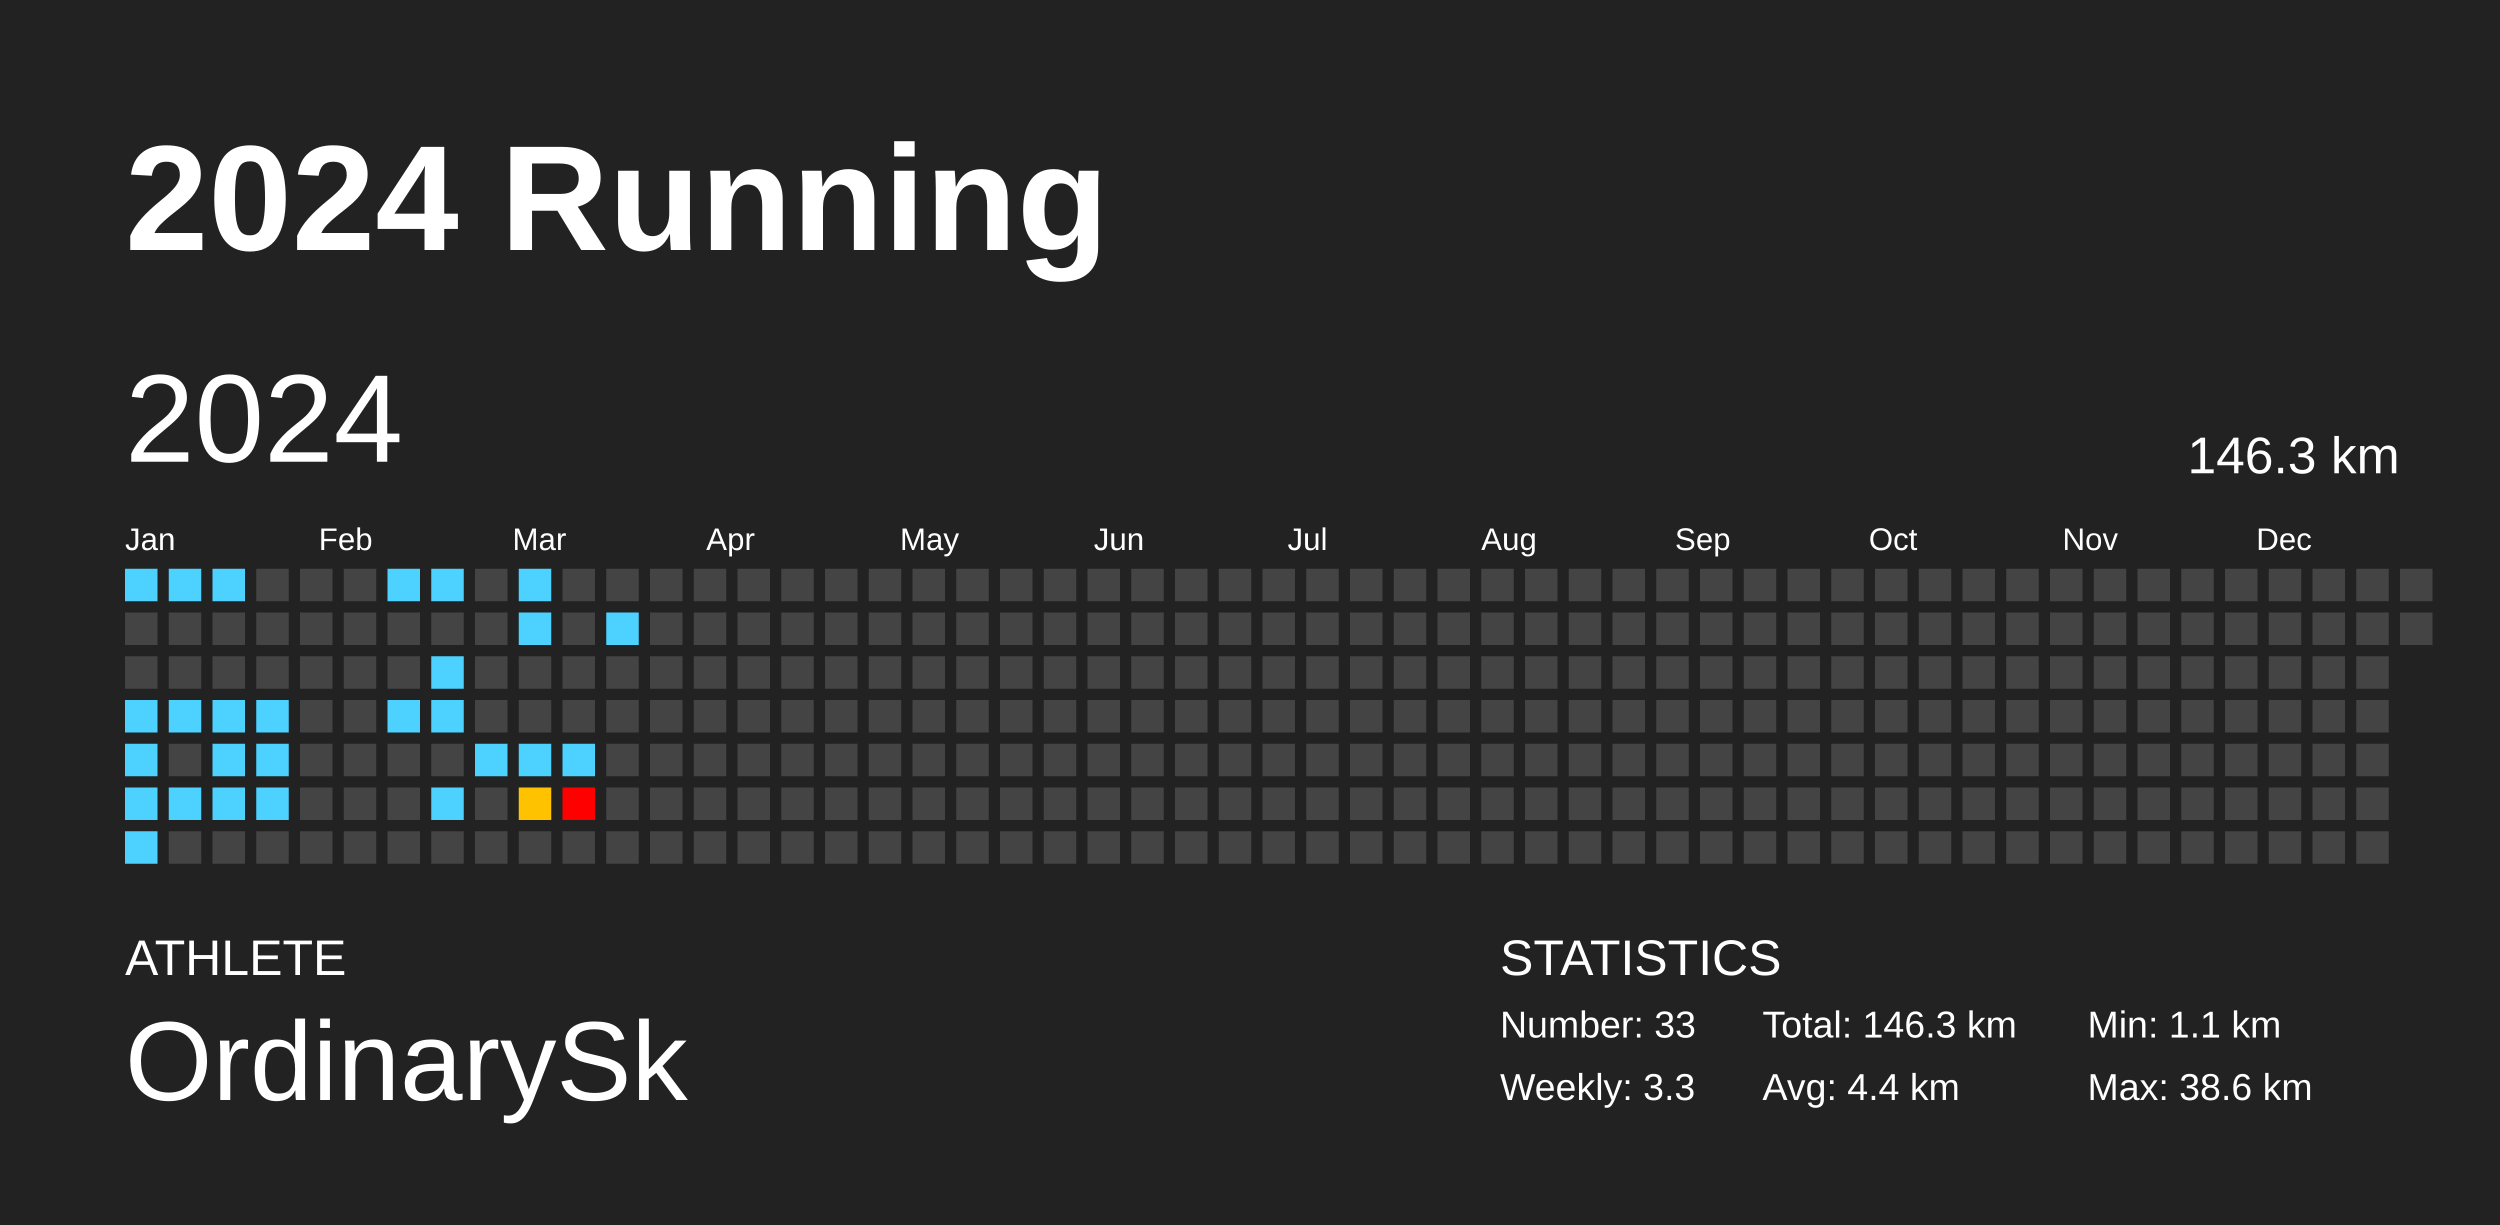
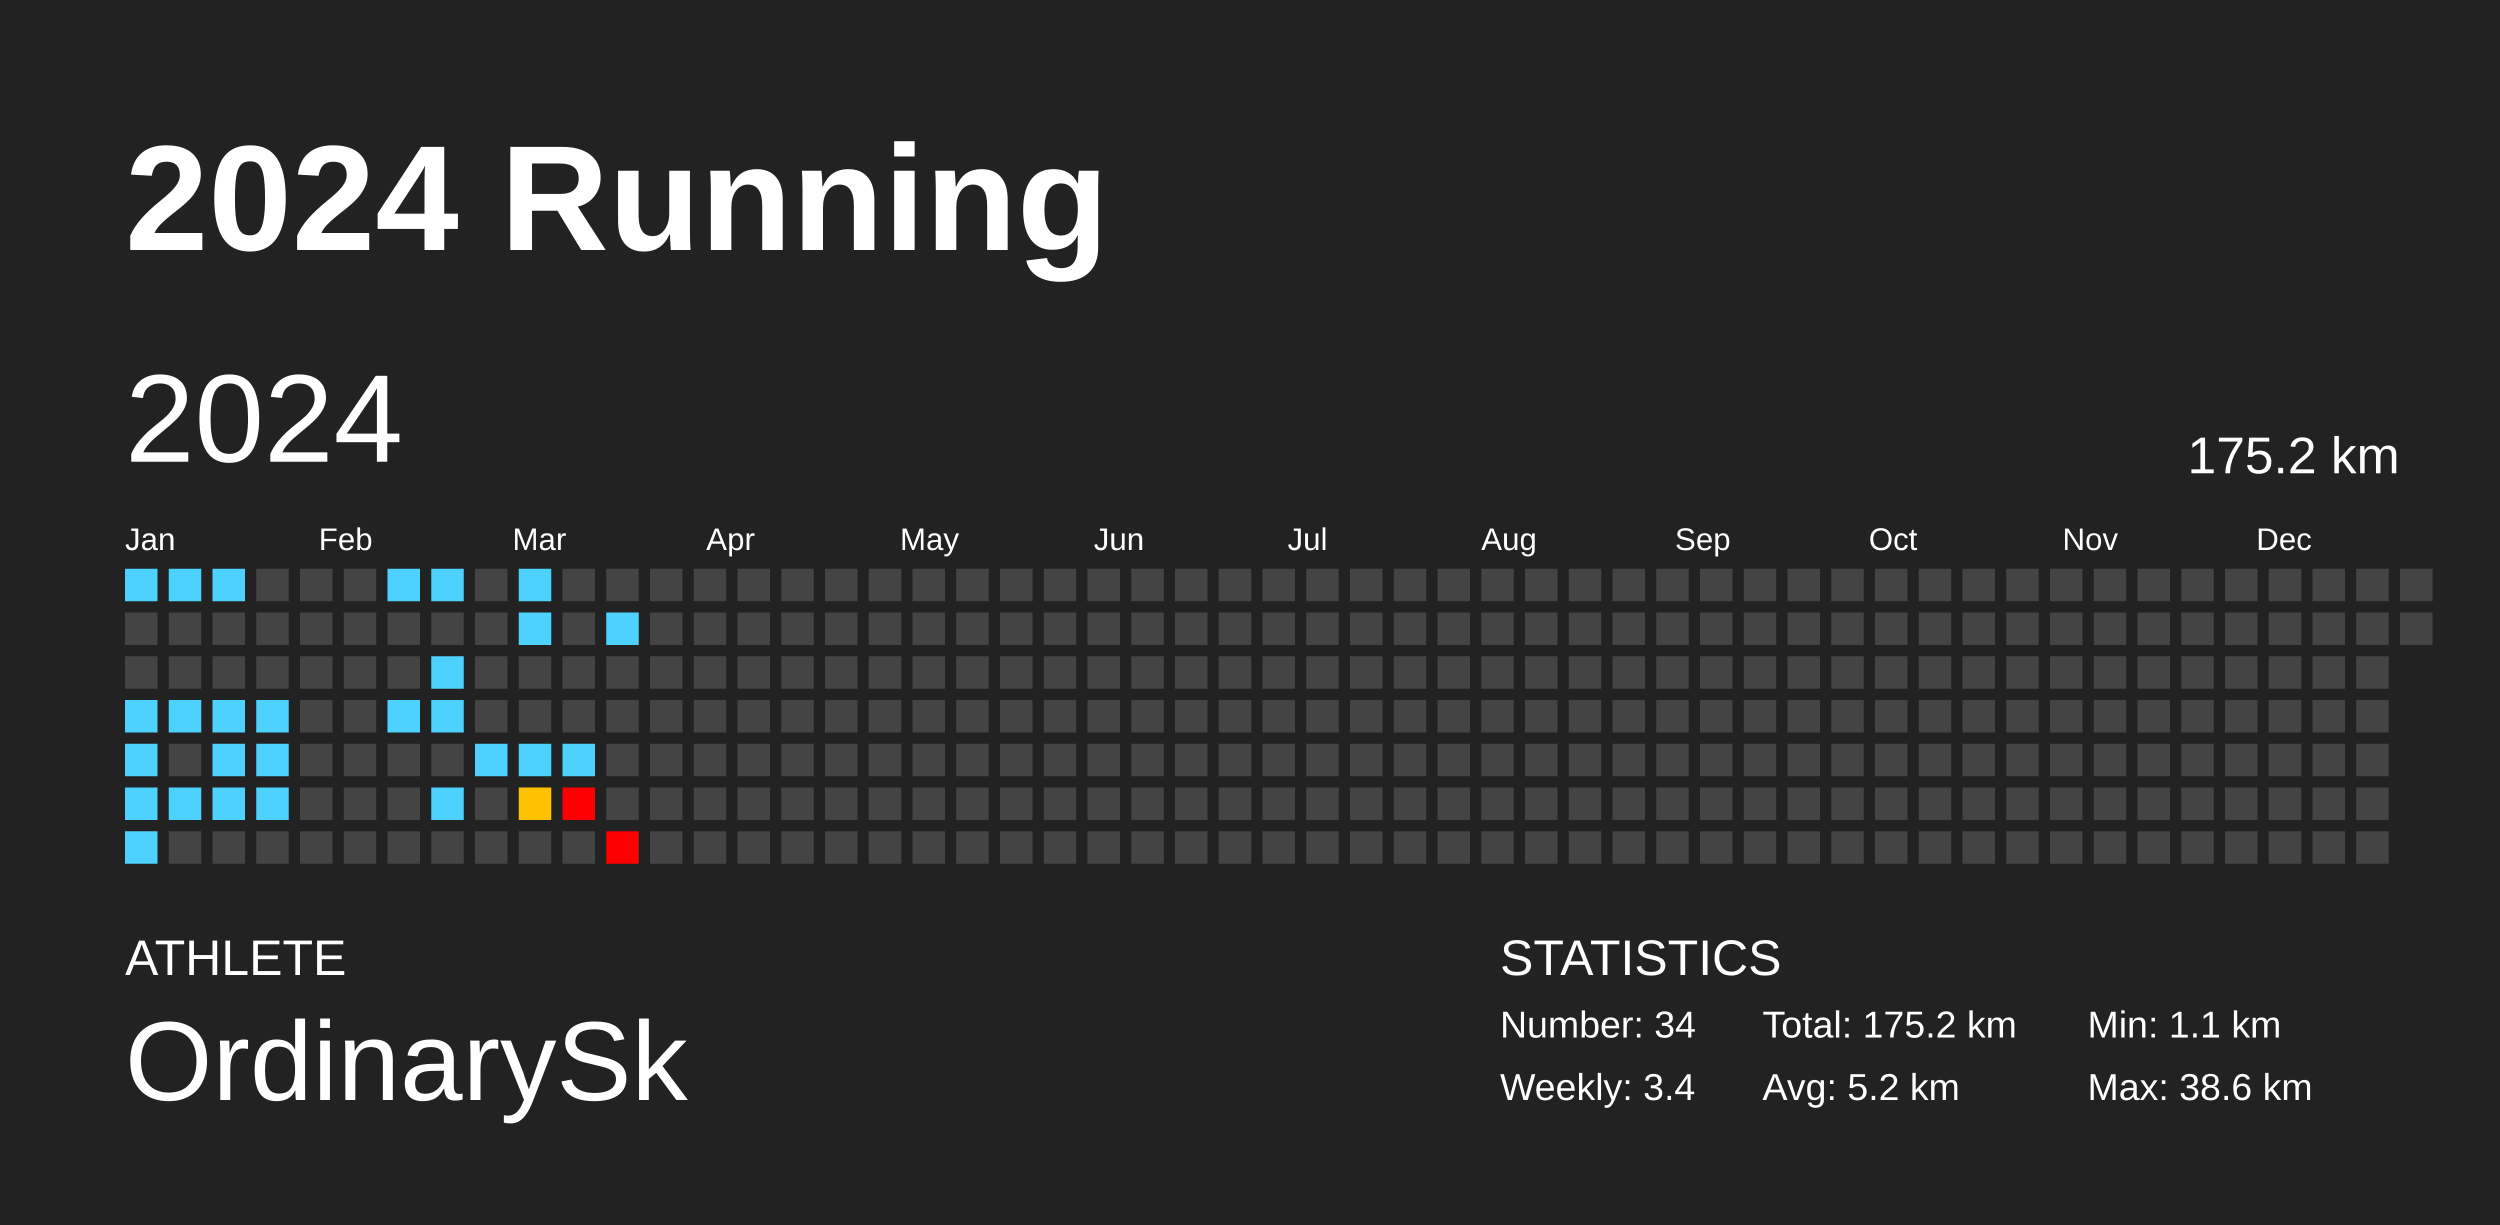
<svg xmlns="http://www.w3.org/2000/svg" baseProfile="full" height="98mm" version="1.1" viewBox="0,0,200,98" width="200mm">
  <defs />
  <rect fill="#222222" height="98" width="200" x="0" y="0" />
  <text fill="#FFFFFF" style="font-size:12px; font-family:Arial; font-weight:bold;" x="10" y="20">2024 Running</text>
  <text fill="#FFFFFF" style="font-size:4px; font-family:Arial" x="10" y="78">ATHLETE</text>
  <text fill="#FFFFFF" style="font-size:9px; font-family:Arial" x="10" y="88">OrdinarySk</text>
  <text fill="#FFFFFF" style="font-size:4px; font-family:Arial" x="120" y="78">STATISTICS</text>
-   <text fill="#FFFFFF" style="font-size:3px; font-family:Arial" x="120" y="83">Number: 33</text>
-   <text fill="#FFFFFF" style="font-size:3px; font-family:Arial" x="120" y="88">Weekly: 3.3</text>
-   <text fill="#FFFFFF" style="font-size:3px; font-family:Arial" x="141" y="83">Total: 146.3 km</text>
-   <text fill="#FFFFFF" style="font-size:3px; font-family:Arial" x="141" y="88">Avg: 4.4 km</text>
+   <text fill="#FFFFFF" style="font-size:3px; font-family:Arial" x="120" y="83">Number: 34</text>
+   <text fill="#FFFFFF" style="font-size:3px; font-family:Arial" x="120" y="88">Weekly: 3.4</text>
+   <text fill="#FFFFFF" style="font-size:3px; font-family:Arial" x="141" y="83">Total: 175.2 km</text>
+   <text fill="#FFFFFF" style="font-size:3px; font-family:Arial" x="141" y="88">Avg: 5.2 km</text>
  <text fill="#FFFFFF" style="font-size:3px; font-family:Arial" x="167" y="83">Min: 1.1 km</text>
  <text fill="#FFFFFF" style="font-size:3px; font-family:Arial" x="167" y="88">Max: 38.6 km</text>
  <text dominant-baseline="hanging" fill="#FFFFFF" style="font-size:10.0px; font-family:Arial;" x="10" y="30">2024</text>
-   <text dominant-baseline="hanging" fill="#FFFFFF" style="font-size:4.125px; font-family:Arial;" x="175" y="35">146.3 km</text>
+   <text dominant-baseline="hanging" fill="#FFFFFF" style="font-size:4.125px; font-family:Arial;" x="175" y="35">175.2 km</text>
  <text fill="#FFFFFF" style="font-size:2.5px; font-family:Arial" x="10.0" y="44">Jan</text>
  <text fill="#FFFFFF" style="font-size:2.5px; font-family:Arial" x="25.5" y="44">Feb</text>
  <text fill="#FFFFFF" style="font-size:2.5px; font-family:Arial" x="41.0" y="44">Mar</text>
  <text fill="#FFFFFF" style="font-size:2.5px; font-family:Arial" x="56.5" y="44">Apr</text>
  <text fill="#FFFFFF" style="font-size:2.5px; font-family:Arial" x="72.0" y="44">May</text>
  <text fill="#FFFFFF" style="font-size:2.5px; font-family:Arial" x="87.5" y="44">Jun</text>
  <text fill="#FFFFFF" style="font-size:2.5px; font-family:Arial" x="103.0" y="44">Jul</text>
  <text fill="#FFFFFF" style="font-size:2.5px; font-family:Arial" x="118.5" y="44">Aug</text>
  <text fill="#FFFFFF" style="font-size:2.5px; font-family:Arial" x="134.0" y="44">Sep</text>
  <text fill="#FFFFFF" style="font-size:2.5px; font-family:Arial" x="149.5" y="44">Oct</text>
  <text fill="#FFFFFF" style="font-size:2.5px; font-family:Arial" x="165.0" y="44">Nov</text>
  <text fill="#FFFFFF" style="font-size:2.5px; font-family:Arial" x="180.5" y="44">Dec</text>
  <rect fill="#4dd2ff" height="2.6" width="2.6" x="10.0" y="45.5" />
  <rect fill="#444444" height="2.6" width="2.6" x="10.0" y="49.0" />
  <rect fill="#444444" height="2.6" width="2.6" x="10.0" y="52.5" />
  <rect fill="#4dd2ff" height="2.6" width="2.6" x="10.0" y="56.0" />
  <rect fill="#4dd2ff" height="2.6" width="2.6" x="10.0" y="59.5" />
  <rect fill="#4dd2ff" height="2.6" width="2.6" x="10.0" y="63.0" />
  <rect fill="#4dd2ff" height="2.6" width="2.6" x="10.0" y="66.5" />
  <rect fill="#4dd2ff" height="2.6" width="2.6" x="13.5" y="45.5" />
  <rect fill="#444444" height="2.6" width="2.6" x="13.5" y="49.0" />
  <rect fill="#444444" height="2.6" width="2.6" x="13.5" y="52.5" />
  <rect fill="#4dd2ff" height="2.6" width="2.6" x="13.5" y="56.0" />
  <rect fill="#444444" height="2.6" width="2.6" x="13.5" y="59.5" />
  <rect fill="#4dd2ff" height="2.6" width="2.6" x="13.5" y="63.0" />
  <rect fill="#444444" height="2.6" width="2.6" x="13.5" y="66.5" />
  <rect fill="#4dd2ff" height="2.6" width="2.6" x="17.0" y="45.5" />
  <rect fill="#444444" height="2.6" width="2.6" x="17.0" y="49.0" />
  <rect fill="#444444" height="2.6" width="2.6" x="17.0" y="52.5" />
  <rect fill="#4dd2ff" height="2.6" width="2.6" x="17.0" y="56.0" />
  <rect fill="#4dd2ff" height="2.6" width="2.6" x="17.0" y="59.5" />
  <rect fill="#4dd2ff" height="2.6" width="2.6" x="17.0" y="63.0" />
  <rect fill="#444444" height="2.6" width="2.6" x="17.0" y="66.5" />
  <rect fill="#444444" height="2.6" width="2.6" x="20.5" y="45.5" />
  <rect fill="#444444" height="2.6" width="2.6" x="20.5" y="49.0" />
  <rect fill="#444444" height="2.6" width="2.6" x="20.5" y="52.5" />
  <rect fill="#4dd2ff" height="2.6" width="2.6" x="20.5" y="56.0" />
  <rect fill="#4dd2ff" height="2.6" width="2.6" x="20.5" y="59.5" />
  <rect fill="#4dd2ff" height="2.6" width="2.6" x="20.5" y="63.0" />
  <rect fill="#444444" height="2.6" width="2.6" x="20.5" y="66.5" />
  <rect fill="#444444" height="2.6" width="2.6" x="24.0" y="45.5" />
  <rect fill="#444444" height="2.6" width="2.6" x="24.0" y="49.0" />
  <rect fill="#444444" height="2.6" width="2.6" x="24.0" y="52.5" />
  <rect fill="#444444" height="2.6" width="2.6" x="24.0" y="56.0" />
  <rect fill="#444444" height="2.6" width="2.6" x="24.0" y="59.5" />
  <rect fill="#444444" height="2.6" width="2.6" x="24.0" y="63.0" />
  <rect fill="#444444" height="2.6" width="2.6" x="24.0" y="66.5" />
  <rect fill="#444444" height="2.6" width="2.6" x="27.5" y="45.5" />
  <rect fill="#444444" height="2.6" width="2.6" x="27.5" y="49.0" />
  <rect fill="#444444" height="2.6" width="2.6" x="27.5" y="52.5" />
  <rect fill="#444444" height="2.6" width="2.6" x="27.5" y="56.0" />
  <rect fill="#444444" height="2.6" width="2.6" x="27.5" y="59.5" />
  <rect fill="#444444" height="2.6" width="2.6" x="27.5" y="63.0" />
  <rect fill="#444444" height="2.6" width="2.6" x="27.5" y="66.5" />
  <rect fill="#4dd2ff" height="2.6" width="2.6" x="31.0" y="45.5" />
  <rect fill="#444444" height="2.6" width="2.6" x="31.0" y="49.0" />
  <rect fill="#444444" height="2.6" width="2.6" x="31.0" y="52.5" />
  <rect fill="#4dd2ff" height="2.6" width="2.6" x="31.0" y="56.0" />
  <rect fill="#444444" height="2.6" width="2.6" x="31.0" y="59.5" />
  <rect fill="#444444" height="2.6" width="2.6" x="31.0" y="63.0" />
  <rect fill="#444444" height="2.6" width="2.6" x="31.0" y="66.5" />
  <rect fill="#4dd2ff" height="2.6" width="2.6" x="34.5" y="45.5" />
  <rect fill="#444444" height="2.6" width="2.6" x="34.5" y="49.0" />
  <rect fill="#4dd2ff" height="2.6" width="2.6" x="34.5" y="52.5" />
  <rect fill="#4dd2ff" height="2.6" width="2.6" x="34.5" y="56.0" />
  <rect fill="#444444" height="2.6" width="2.6" x="34.5" y="59.5" />
  <rect fill="#4dd2ff" height="2.6" width="2.6" x="34.5" y="63.0" />
  <rect fill="#444444" height="2.6" width="2.6" x="34.5" y="66.5" />
  <rect fill="#444444" height="2.6" width="2.6" x="38.0" y="45.5" />
  <rect fill="#444444" height="2.6" width="2.6" x="38.0" y="49.0" />
  <rect fill="#444444" height="2.6" width="2.6" x="38.0" y="52.5" />
  <rect fill="#444444" height="2.6" width="2.6" x="38.0" y="56.0" />
  <rect fill="#4dd2ff" height="2.6" width="2.6" x="38.0" y="59.5" />
  <rect fill="#444444" height="2.6" width="2.6" x="38.0" y="63.0" />
  <rect fill="#444444" height="2.6" width="2.6" x="38.0" y="66.5" />
  <rect fill="#4dd2ff" height="2.6" width="2.6" x="41.5" y="45.5" />
  <rect fill="#4dd2ff" height="2.6" width="2.6" x="41.5" y="49.0" />
  <rect fill="#444444" height="2.6" width="2.6" x="41.5" y="52.5" />
  <rect fill="#444444" height="2.6" width="2.6" x="41.5" y="56.0" />
  <rect fill="#4dd2ff" height="2.6" width="2.6" x="41.5" y="59.5" />
  <rect fill="#ffc200" height="2.6" width="2.6" x="41.5" y="63.0" />
  <rect fill="#444444" height="2.6" width="2.6" x="41.5" y="66.5" />
  <rect fill="#444444" height="2.6" width="2.6" x="45.0" y="45.5" />
  <rect fill="#444444" height="2.6" width="2.6" x="45.0" y="49.0" />
  <rect fill="#444444" height="2.6" width="2.6" x="45.0" y="52.5" />
  <rect fill="#444444" height="2.6" width="2.6" x="45.0" y="56.0" />
  <rect fill="#4dd2ff" height="2.6" width="2.6" x="45.0" y="59.5" />
  <rect fill="red" height="2.6" width="2.6" x="45.0" y="63.0" />
  <rect fill="#444444" height="2.6" width="2.6" x="45.0" y="66.5" />
  <rect fill="#444444" height="2.6" width="2.6" x="48.5" y="45.5" />
  <rect fill="#4dd2ff" height="2.6" width="2.6" x="48.5" y="49.0" />
  <rect fill="#444444" height="2.6" width="2.6" x="48.5" y="52.5" />
  <rect fill="#444444" height="2.6" width="2.6" x="48.5" y="56.0" />
  <rect fill="#444444" height="2.6" width="2.6" x="48.5" y="59.5" />
  <rect fill="#444444" height="2.6" width="2.6" x="48.5" y="63.0" />
-   <rect fill="#444444" height="2.6" width="2.6" x="48.5" y="66.5" />
+   <rect fill="red" height="2.6" width="2.6" x="48.5" y="66.5" />
  <rect fill="#444444" height="2.6" width="2.6" x="52.0" y="45.5" />
  <rect fill="#444444" height="2.6" width="2.6" x="52.0" y="49.0" />
  <rect fill="#444444" height="2.6" width="2.6" x="52.0" y="52.5" />
  <rect fill="#444444" height="2.6" width="2.6" x="52.0" y="56.0" />
  <rect fill="#444444" height="2.6" width="2.6" x="52.0" y="59.5" />
  <rect fill="#444444" height="2.6" width="2.6" x="52.0" y="63.0" />
  <rect fill="#444444" height="2.6" width="2.6" x="52.0" y="66.5" />
  <rect fill="#444444" height="2.6" width="2.6" x="55.5" y="45.5" />
  <rect fill="#444444" height="2.6" width="2.6" x="55.5" y="49.0" />
  <rect fill="#444444" height="2.6" width="2.6" x="55.5" y="52.5" />
  <rect fill="#444444" height="2.6" width="2.6" x="55.5" y="56.0" />
  <rect fill="#444444" height="2.6" width="2.6" x="55.5" y="59.5" />
  <rect fill="#444444" height="2.6" width="2.6" x="55.5" y="63.0" />
  <rect fill="#444444" height="2.6" width="2.6" x="55.5" y="66.5" />
  <rect fill="#444444" height="2.6" width="2.6" x="59.0" y="45.5" />
  <rect fill="#444444" height="2.6" width="2.6" x="59.0" y="49.0" />
  <rect fill="#444444" height="2.6" width="2.6" x="59.0" y="52.5" />
  <rect fill="#444444" height="2.6" width="2.6" x="59.0" y="56.0" />
  <rect fill="#444444" height="2.6" width="2.6" x="59.0" y="59.5" />
  <rect fill="#444444" height="2.6" width="2.6" x="59.0" y="63.0" />
  <rect fill="#444444" height="2.6" width="2.6" x="59.0" y="66.5" />
  <rect fill="#444444" height="2.6" width="2.6" x="62.5" y="45.5" />
  <rect fill="#444444" height="2.6" width="2.6" x="62.5" y="49.0" />
  <rect fill="#444444" height="2.6" width="2.6" x="62.5" y="52.5" />
  <rect fill="#444444" height="2.6" width="2.6" x="62.5" y="56.0" />
  <rect fill="#444444" height="2.6" width="2.6" x="62.5" y="59.5" />
  <rect fill="#444444" height="2.6" width="2.6" x="62.5" y="63.0" />
  <rect fill="#444444" height="2.6" width="2.6" x="62.5" y="66.5" />
  <rect fill="#444444" height="2.6" width="2.6" x="66.0" y="45.5" />
  <rect fill="#444444" height="2.6" width="2.6" x="66.0" y="49.0" />
  <rect fill="#444444" height="2.6" width="2.6" x="66.0" y="52.5" />
  <rect fill="#444444" height="2.6" width="2.6" x="66.0" y="56.0" />
  <rect fill="#444444" height="2.6" width="2.6" x="66.0" y="59.5" />
  <rect fill="#444444" height="2.6" width="2.6" x="66.0" y="63.0" />
  <rect fill="#444444" height="2.6" width="2.6" x="66.0" y="66.5" />
  <rect fill="#444444" height="2.6" width="2.6" x="69.5" y="45.5" />
  <rect fill="#444444" height="2.6" width="2.6" x="69.5" y="49.0" />
  <rect fill="#444444" height="2.6" width="2.6" x="69.5" y="52.5" />
  <rect fill="#444444" height="2.6" width="2.6" x="69.5" y="56.0" />
  <rect fill="#444444" height="2.6" width="2.6" x="69.5" y="59.5" />
  <rect fill="#444444" height="2.6" width="2.6" x="69.5" y="63.0" />
  <rect fill="#444444" height="2.6" width="2.6" x="69.5" y="66.5" />
  <rect fill="#444444" height="2.6" width="2.6" x="73.0" y="45.5" />
  <rect fill="#444444" height="2.6" width="2.6" x="73.0" y="49.0" />
  <rect fill="#444444" height="2.6" width="2.6" x="73.0" y="52.5" />
  <rect fill="#444444" height="2.6" width="2.6" x="73.0" y="56.0" />
  <rect fill="#444444" height="2.6" width="2.6" x="73.0" y="59.5" />
  <rect fill="#444444" height="2.6" width="2.6" x="73.0" y="63.0" />
  <rect fill="#444444" height="2.6" width="2.6" x="73.0" y="66.5" />
  <rect fill="#444444" height="2.6" width="2.6" x="76.5" y="45.5" />
  <rect fill="#444444" height="2.6" width="2.6" x="76.5" y="49.0" />
  <rect fill="#444444" height="2.6" width="2.6" x="76.5" y="52.5" />
  <rect fill="#444444" height="2.6" width="2.6" x="76.5" y="56.0" />
  <rect fill="#444444" height="2.6" width="2.6" x="76.5" y="59.5" />
  <rect fill="#444444" height="2.6" width="2.6" x="76.5" y="63.0" />
  <rect fill="#444444" height="2.6" width="2.6" x="76.5" y="66.5" />
  <rect fill="#444444" height="2.6" width="2.6" x="80.0" y="45.5" />
  <rect fill="#444444" height="2.6" width="2.6" x="80.0" y="49.0" />
  <rect fill="#444444" height="2.6" width="2.6" x="80.0" y="52.5" />
  <rect fill="#444444" height="2.6" width="2.6" x="80.0" y="56.0" />
  <rect fill="#444444" height="2.6" width="2.6" x="80.0" y="59.5" />
  <rect fill="#444444" height="2.6" width="2.6" x="80.0" y="63.0" />
  <rect fill="#444444" height="2.6" width="2.6" x="80.0" y="66.5" />
  <rect fill="#444444" height="2.6" width="2.6" x="83.5" y="45.5" />
  <rect fill="#444444" height="2.6" width="2.6" x="83.5" y="49.0" />
  <rect fill="#444444" height="2.6" width="2.6" x="83.5" y="52.5" />
  <rect fill="#444444" height="2.6" width="2.6" x="83.5" y="56.0" />
  <rect fill="#444444" height="2.6" width="2.6" x="83.5" y="59.5" />
  <rect fill="#444444" height="2.6" width="2.6" x="83.5" y="63.0" />
  <rect fill="#444444" height="2.6" width="2.6" x="83.5" y="66.5" />
  <rect fill="#444444" height="2.6" width="2.6" x="87.0" y="45.5" />
  <rect fill="#444444" height="2.6" width="2.6" x="87.0" y="49.0" />
  <rect fill="#444444" height="2.6" width="2.6" x="87.0" y="52.5" />
  <rect fill="#444444" height="2.6" width="2.6" x="87.0" y="56.0" />
  <rect fill="#444444" height="2.6" width="2.6" x="87.0" y="59.5" />
  <rect fill="#444444" height="2.6" width="2.6" x="87.0" y="63.0" />
  <rect fill="#444444" height="2.6" width="2.6" x="87.0" y="66.5" />
  <rect fill="#444444" height="2.6" width="2.6" x="90.5" y="45.5" />
  <rect fill="#444444" height="2.6" width="2.6" x="90.5" y="49.0" />
  <rect fill="#444444" height="2.6" width="2.6" x="90.5" y="52.5" />
  <rect fill="#444444" height="2.6" width="2.6" x="90.5" y="56.0" />
  <rect fill="#444444" height="2.6" width="2.6" x="90.5" y="59.5" />
  <rect fill="#444444" height="2.6" width="2.6" x="90.5" y="63.0" />
  <rect fill="#444444" height="2.6" width="2.6" x="90.5" y="66.5" />
  <rect fill="#444444" height="2.6" width="2.6" x="94.0" y="45.5" />
  <rect fill="#444444" height="2.6" width="2.6" x="94.0" y="49.0" />
  <rect fill="#444444" height="2.6" width="2.6" x="94.0" y="52.5" />
  <rect fill="#444444" height="2.6" width="2.6" x="94.0" y="56.0" />
  <rect fill="#444444" height="2.6" width="2.6" x="94.0" y="59.5" />
  <rect fill="#444444" height="2.6" width="2.6" x="94.0" y="63.0" />
  <rect fill="#444444" height="2.6" width="2.6" x="94.0" y="66.5" />
  <rect fill="#444444" height="2.6" width="2.6" x="97.5" y="45.5" />
  <rect fill="#444444" height="2.6" width="2.6" x="97.5" y="49.0" />
  <rect fill="#444444" height="2.6" width="2.6" x="97.5" y="52.5" />
  <rect fill="#444444" height="2.6" width="2.6" x="97.5" y="56.0" />
  <rect fill="#444444" height="2.6" width="2.6" x="97.5" y="59.5" />
  <rect fill="#444444" height="2.6" width="2.6" x="97.5" y="63.0" />
  <rect fill="#444444" height="2.6" width="2.6" x="97.5" y="66.5" />
  <rect fill="#444444" height="2.6" width="2.6" x="101.0" y="45.5" />
  <rect fill="#444444" height="2.6" width="2.6" x="101.0" y="49.0" />
  <rect fill="#444444" height="2.6" width="2.6" x="101.0" y="52.5" />
  <rect fill="#444444" height="2.6" width="2.6" x="101.0" y="56.0" />
  <rect fill="#444444" height="2.6" width="2.6" x="101.0" y="59.5" />
  <rect fill="#444444" height="2.6" width="2.6" x="101.0" y="63.0" />
  <rect fill="#444444" height="2.6" width="2.6" x="101.0" y="66.5" />
  <rect fill="#444444" height="2.6" width="2.6" x="104.5" y="45.5" />
  <rect fill="#444444" height="2.6" width="2.6" x="104.5" y="49.0" />
  <rect fill="#444444" height="2.6" width="2.6" x="104.5" y="52.5" />
  <rect fill="#444444" height="2.6" width="2.6" x="104.5" y="56.0" />
  <rect fill="#444444" height="2.6" width="2.6" x="104.5" y="59.5" />
  <rect fill="#444444" height="2.6" width="2.6" x="104.5" y="63.0" />
  <rect fill="#444444" height="2.6" width="2.6" x="104.5" y="66.5" />
  <rect fill="#444444" height="2.6" width="2.6" x="108.0" y="45.5" />
  <rect fill="#444444" height="2.6" width="2.6" x="108.0" y="49.0" />
  <rect fill="#444444" height="2.6" width="2.6" x="108.0" y="52.5" />
  <rect fill="#444444" height="2.6" width="2.6" x="108.0" y="56.0" />
  <rect fill="#444444" height="2.6" width="2.6" x="108.0" y="59.5" />
  <rect fill="#444444" height="2.6" width="2.6" x="108.0" y="63.0" />
  <rect fill="#444444" height="2.6" width="2.6" x="108.0" y="66.5" />
  <rect fill="#444444" height="2.6" width="2.6" x="111.5" y="45.5" />
  <rect fill="#444444" height="2.6" width="2.6" x="111.5" y="49.0" />
  <rect fill="#444444" height="2.6" width="2.6" x="111.5" y="52.5" />
  <rect fill="#444444" height="2.6" width="2.6" x="111.5" y="56.0" />
  <rect fill="#444444" height="2.6" width="2.6" x="111.5" y="59.5" />
  <rect fill="#444444" height="2.6" width="2.6" x="111.5" y="63.0" />
  <rect fill="#444444" height="2.6" width="2.6" x="111.5" y="66.5" />
  <rect fill="#444444" height="2.6" width="2.6" x="115.0" y="45.5" />
  <rect fill="#444444" height="2.6" width="2.6" x="115.0" y="49.0" />
  <rect fill="#444444" height="2.6" width="2.6" x="115.0" y="52.5" />
  <rect fill="#444444" height="2.6" width="2.6" x="115.0" y="56.0" />
  <rect fill="#444444" height="2.6" width="2.6" x="115.0" y="59.5" />
  <rect fill="#444444" height="2.6" width="2.6" x="115.0" y="63.0" />
  <rect fill="#444444" height="2.6" width="2.6" x="115.0" y="66.5" />
  <rect fill="#444444" height="2.6" width="2.6" x="118.5" y="45.5" />
  <rect fill="#444444" height="2.6" width="2.6" x="118.5" y="49.0" />
  <rect fill="#444444" height="2.6" width="2.6" x="118.5" y="52.5" />
  <rect fill="#444444" height="2.6" width="2.6" x="118.5" y="56.0" />
  <rect fill="#444444" height="2.6" width="2.6" x="118.5" y="59.5" />
  <rect fill="#444444" height="2.6" width="2.6" x="118.5" y="63.0" />
  <rect fill="#444444" height="2.6" width="2.6" x="118.5" y="66.5" />
  <rect fill="#444444" height="2.6" width="2.6" x="122.0" y="45.5" />
  <rect fill="#444444" height="2.6" width="2.6" x="122.0" y="49.0" />
  <rect fill="#444444" height="2.6" width="2.6" x="122.0" y="52.5" />
  <rect fill="#444444" height="2.6" width="2.6" x="122.0" y="56.0" />
  <rect fill="#444444" height="2.6" width="2.6" x="122.0" y="59.5" />
  <rect fill="#444444" height="2.6" width="2.6" x="122.0" y="63.0" />
  <rect fill="#444444" height="2.6" width="2.6" x="122.0" y="66.5" />
  <rect fill="#444444" height="2.6" width="2.6" x="125.5" y="45.5" />
  <rect fill="#444444" height="2.6" width="2.6" x="125.5" y="49.0" />
  <rect fill="#444444" height="2.6" width="2.6" x="125.5" y="52.5" />
  <rect fill="#444444" height="2.6" width="2.6" x="125.5" y="56.0" />
  <rect fill="#444444" height="2.6" width="2.6" x="125.5" y="59.5" />
  <rect fill="#444444" height="2.6" width="2.6" x="125.5" y="63.0" />
  <rect fill="#444444" height="2.6" width="2.6" x="125.5" y="66.5" />
  <rect fill="#444444" height="2.6" width="2.6" x="129.0" y="45.5" />
  <rect fill="#444444" height="2.6" width="2.6" x="129.0" y="49.0" />
  <rect fill="#444444" height="2.6" width="2.6" x="129.0" y="52.5" />
  <rect fill="#444444" height="2.6" width="2.6" x="129.0" y="56.0" />
  <rect fill="#444444" height="2.6" width="2.6" x="129.0" y="59.5" />
  <rect fill="#444444" height="2.6" width="2.6" x="129.0" y="63.0" />
  <rect fill="#444444" height="2.6" width="2.6" x="129.0" y="66.5" />
  <rect fill="#444444" height="2.6" width="2.6" x="132.5" y="45.5" />
  <rect fill="#444444" height="2.6" width="2.6" x="132.5" y="49.0" />
  <rect fill="#444444" height="2.6" width="2.6" x="132.5" y="52.5" />
  <rect fill="#444444" height="2.6" width="2.6" x="132.5" y="56.0" />
  <rect fill="#444444" height="2.6" width="2.6" x="132.5" y="59.5" />
  <rect fill="#444444" height="2.6" width="2.6" x="132.5" y="63.0" />
  <rect fill="#444444" height="2.6" width="2.6" x="132.5" y="66.5" />
  <rect fill="#444444" height="2.6" width="2.6" x="136.0" y="45.5" />
  <rect fill="#444444" height="2.6" width="2.6" x="136.0" y="49.0" />
  <rect fill="#444444" height="2.6" width="2.6" x="136.0" y="52.5" />
  <rect fill="#444444" height="2.6" width="2.6" x="136.0" y="56.0" />
  <rect fill="#444444" height="2.6" width="2.6" x="136.0" y="59.5" />
  <rect fill="#444444" height="2.6" width="2.6" x="136.0" y="63.0" />
  <rect fill="#444444" height="2.6" width="2.6" x="136.0" y="66.5" />
  <rect fill="#444444" height="2.6" width="2.6" x="139.5" y="45.5" />
  <rect fill="#444444" height="2.6" width="2.6" x="139.5" y="49.0" />
  <rect fill="#444444" height="2.6" width="2.6" x="139.5" y="52.5" />
  <rect fill="#444444" height="2.6" width="2.6" x="139.5" y="56.0" />
  <rect fill="#444444" height="2.6" width="2.6" x="139.5" y="59.5" />
  <rect fill="#444444" height="2.6" width="2.6" x="139.5" y="63.0" />
  <rect fill="#444444" height="2.6" width="2.6" x="139.5" y="66.5" />
  <rect fill="#444444" height="2.6" width="2.6" x="143.0" y="45.5" />
  <rect fill="#444444" height="2.6" width="2.6" x="143.0" y="49.0" />
  <rect fill="#444444" height="2.6" width="2.6" x="143.0" y="52.5" />
  <rect fill="#444444" height="2.6" width="2.6" x="143.0" y="56.0" />
  <rect fill="#444444" height="2.6" width="2.6" x="143.0" y="59.5" />
  <rect fill="#444444" height="2.6" width="2.6" x="143.0" y="63.0" />
  <rect fill="#444444" height="2.6" width="2.6" x="143.0" y="66.5" />
  <rect fill="#444444" height="2.6" width="2.6" x="146.5" y="45.5" />
  <rect fill="#444444" height="2.6" width="2.6" x="146.5" y="49.0" />
  <rect fill="#444444" height="2.6" width="2.6" x="146.5" y="52.5" />
  <rect fill="#444444" height="2.6" width="2.6" x="146.5" y="56.0" />
  <rect fill="#444444" height="2.6" width="2.6" x="146.5" y="59.5" />
  <rect fill="#444444" height="2.6" width="2.6" x="146.5" y="63.0" />
  <rect fill="#444444" height="2.6" width="2.6" x="146.5" y="66.5" />
  <rect fill="#444444" height="2.6" width="2.6" x="150.0" y="45.5" />
  <rect fill="#444444" height="2.6" width="2.6" x="150.0" y="49.0" />
  <rect fill="#444444" height="2.6" width="2.6" x="150.0" y="52.5" />
  <rect fill="#444444" height="2.6" width="2.6" x="150.0" y="56.0" />
  <rect fill="#444444" height="2.6" width="2.6" x="150.0" y="59.5" />
  <rect fill="#444444" height="2.6" width="2.6" x="150.0" y="63.0" />
  <rect fill="#444444" height="2.6" width="2.6" x="150.0" y="66.5" />
  <rect fill="#444444" height="2.6" width="2.6" x="153.5" y="45.5" />
  <rect fill="#444444" height="2.6" width="2.6" x="153.5" y="49.0" />
  <rect fill="#444444" height="2.6" width="2.6" x="153.5" y="52.5" />
  <rect fill="#444444" height="2.6" width="2.6" x="153.5" y="56.0" />
  <rect fill="#444444" height="2.6" width="2.6" x="153.5" y="59.5" />
  <rect fill="#444444" height="2.6" width="2.6" x="153.5" y="63.0" />
  <rect fill="#444444" height="2.6" width="2.6" x="153.5" y="66.5" />
  <rect fill="#444444" height="2.6" width="2.6" x="157.0" y="45.5" />
  <rect fill="#444444" height="2.6" width="2.6" x="157.0" y="49.0" />
  <rect fill="#444444" height="2.6" width="2.6" x="157.0" y="52.5" />
  <rect fill="#444444" height="2.6" width="2.6" x="157.0" y="56.0" />
  <rect fill="#444444" height="2.6" width="2.6" x="157.0" y="59.5" />
  <rect fill="#444444" height="2.6" width="2.6" x="157.0" y="63.0" />
  <rect fill="#444444" height="2.6" width="2.6" x="157.0" y="66.5" />
  <rect fill="#444444" height="2.6" width="2.6" x="160.5" y="45.5" />
  <rect fill="#444444" height="2.6" width="2.6" x="160.5" y="49.0" />
  <rect fill="#444444" height="2.6" width="2.6" x="160.5" y="52.5" />
  <rect fill="#444444" height="2.6" width="2.6" x="160.5" y="56.0" />
  <rect fill="#444444" height="2.6" width="2.6" x="160.5" y="59.5" />
  <rect fill="#444444" height="2.6" width="2.6" x="160.5" y="63.0" />
  <rect fill="#444444" height="2.6" width="2.6" x="160.5" y="66.5" />
  <rect fill="#444444" height="2.6" width="2.6" x="164.0" y="45.5" />
  <rect fill="#444444" height="2.6" width="2.6" x="164.0" y="49.0" />
  <rect fill="#444444" height="2.6" width="2.6" x="164.0" y="52.5" />
  <rect fill="#444444" height="2.6" width="2.6" x="164.0" y="56.0" />
  <rect fill="#444444" height="2.6" width="2.6" x="164.0" y="59.5" />
  <rect fill="#444444" height="2.6" width="2.6" x="164.0" y="63.0" />
  <rect fill="#444444" height="2.6" width="2.6" x="164.0" y="66.5" />
  <rect fill="#444444" height="2.6" width="2.6" x="167.5" y="45.5" />
  <rect fill="#444444" height="2.6" width="2.6" x="167.5" y="49.0" />
  <rect fill="#444444" height="2.6" width="2.6" x="167.5" y="52.5" />
  <rect fill="#444444" height="2.6" width="2.6" x="167.5" y="56.0" />
  <rect fill="#444444" height="2.6" width="2.6" x="167.5" y="59.5" />
  <rect fill="#444444" height="2.6" width="2.6" x="167.5" y="63.0" />
  <rect fill="#444444" height="2.6" width="2.6" x="167.5" y="66.5" />
  <rect fill="#444444" height="2.6" width="2.6" x="171.0" y="45.5" />
  <rect fill="#444444" height="2.6" width="2.6" x="171.0" y="49.0" />
  <rect fill="#444444" height="2.6" width="2.6" x="171.0" y="52.5" />
  <rect fill="#444444" height="2.6" width="2.6" x="171.0" y="56.0" />
  <rect fill="#444444" height="2.6" width="2.6" x="171.0" y="59.5" />
  <rect fill="#444444" height="2.6" width="2.6" x="171.0" y="63.0" />
  <rect fill="#444444" height="2.6" width="2.6" x="171.0" y="66.5" />
  <rect fill="#444444" height="2.6" width="2.6" x="174.5" y="45.5" />
  <rect fill="#444444" height="2.6" width="2.6" x="174.5" y="49.0" />
  <rect fill="#444444" height="2.6" width="2.6" x="174.5" y="52.5" />
  <rect fill="#444444" height="2.6" width="2.6" x="174.5" y="56.0" />
  <rect fill="#444444" height="2.6" width="2.6" x="174.5" y="59.5" />
  <rect fill="#444444" height="2.6" width="2.6" x="174.5" y="63.0" />
  <rect fill="#444444" height="2.6" width="2.6" x="174.5" y="66.5" />
  <rect fill="#444444" height="2.6" width="2.6" x="178.0" y="45.5" />
  <rect fill="#444444" height="2.6" width="2.6" x="178.0" y="49.0" />
  <rect fill="#444444" height="2.6" width="2.6" x="178.0" y="52.5" />
  <rect fill="#444444" height="2.6" width="2.6" x="178.0" y="56.0" />
  <rect fill="#444444" height="2.6" width="2.6" x="178.0" y="59.5" />
  <rect fill="#444444" height="2.6" width="2.6" x="178.0" y="63.0" />
  <rect fill="#444444" height="2.6" width="2.6" x="178.0" y="66.5" />
  <rect fill="#444444" height="2.6" width="2.6" x="181.5" y="45.5" />
  <rect fill="#444444" height="2.6" width="2.6" x="181.5" y="49.0" />
  <rect fill="#444444" height="2.6" width="2.6" x="181.5" y="52.5" />
  <rect fill="#444444" height="2.6" width="2.6" x="181.5" y="56.0" />
  <rect fill="#444444" height="2.6" width="2.6" x="181.5" y="59.5" />
  <rect fill="#444444" height="2.6" width="2.6" x="181.5" y="63.0" />
  <rect fill="#444444" height="2.6" width="2.6" x="181.5" y="66.5" />
  <rect fill="#444444" height="2.6" width="2.6" x="185.0" y="45.5" />
  <rect fill="#444444" height="2.6" width="2.6" x="185.0" y="49.0" />
  <rect fill="#444444" height="2.6" width="2.6" x="185.0" y="52.5" />
  <rect fill="#444444" height="2.6" width="2.6" x="185.0" y="56.0" />
  <rect fill="#444444" height="2.6" width="2.6" x="185.0" y="59.5" />
  <rect fill="#444444" height="2.6" width="2.6" x="185.0" y="63.0" />
  <rect fill="#444444" height="2.6" width="2.6" x="185.0" y="66.5" />
  <rect fill="#444444" height="2.6" width="2.6" x="188.5" y="45.5" />
  <rect fill="#444444" height="2.6" width="2.6" x="188.5" y="49.0" />
  <rect fill="#444444" height="2.6" width="2.6" x="188.5" y="52.5" />
  <rect fill="#444444" height="2.6" width="2.6" x="188.5" y="56.0" />
  <rect fill="#444444" height="2.6" width="2.6" x="188.5" y="59.5" />
  <rect fill="#444444" height="2.6" width="2.6" x="188.5" y="63.0" />
  <rect fill="#444444" height="2.6" width="2.6" x="188.5" y="66.5" />
  <rect fill="#444444" height="2.6" width="2.6" x="192.0" y="45.5" />
  <rect fill="#444444" height="2.6" width="2.6" x="192.0" y="49.0" />
</svg>
